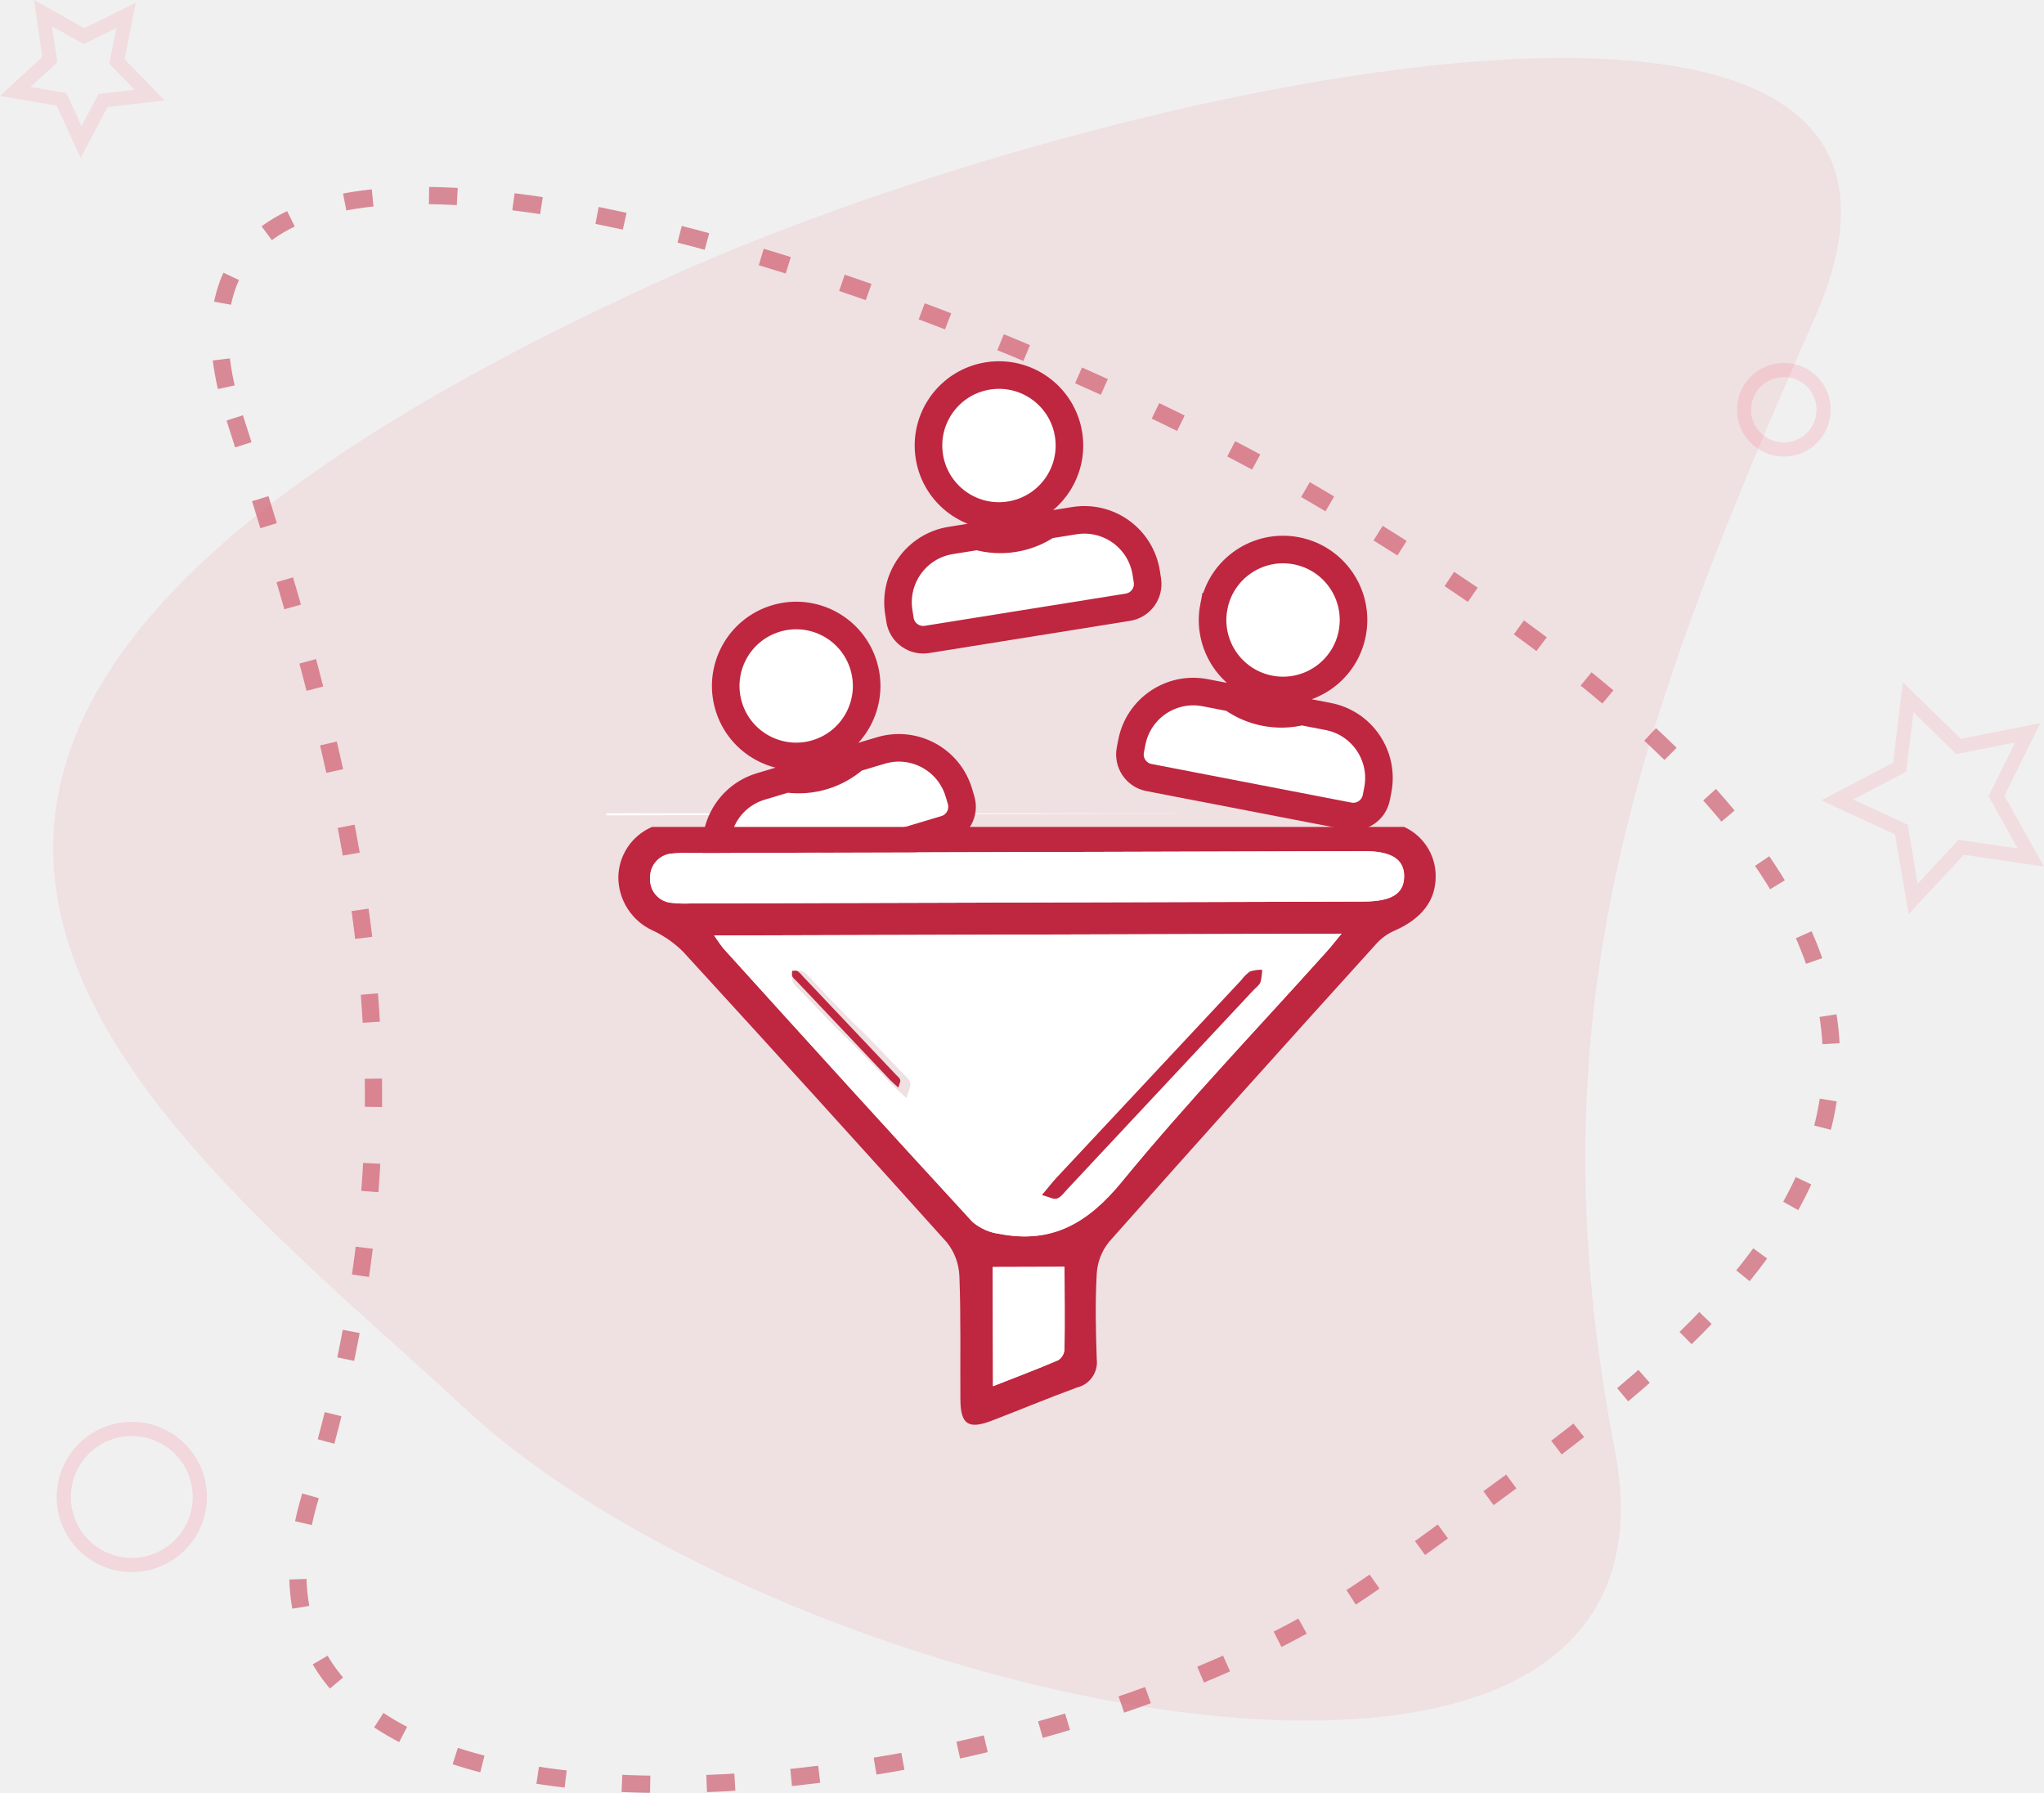
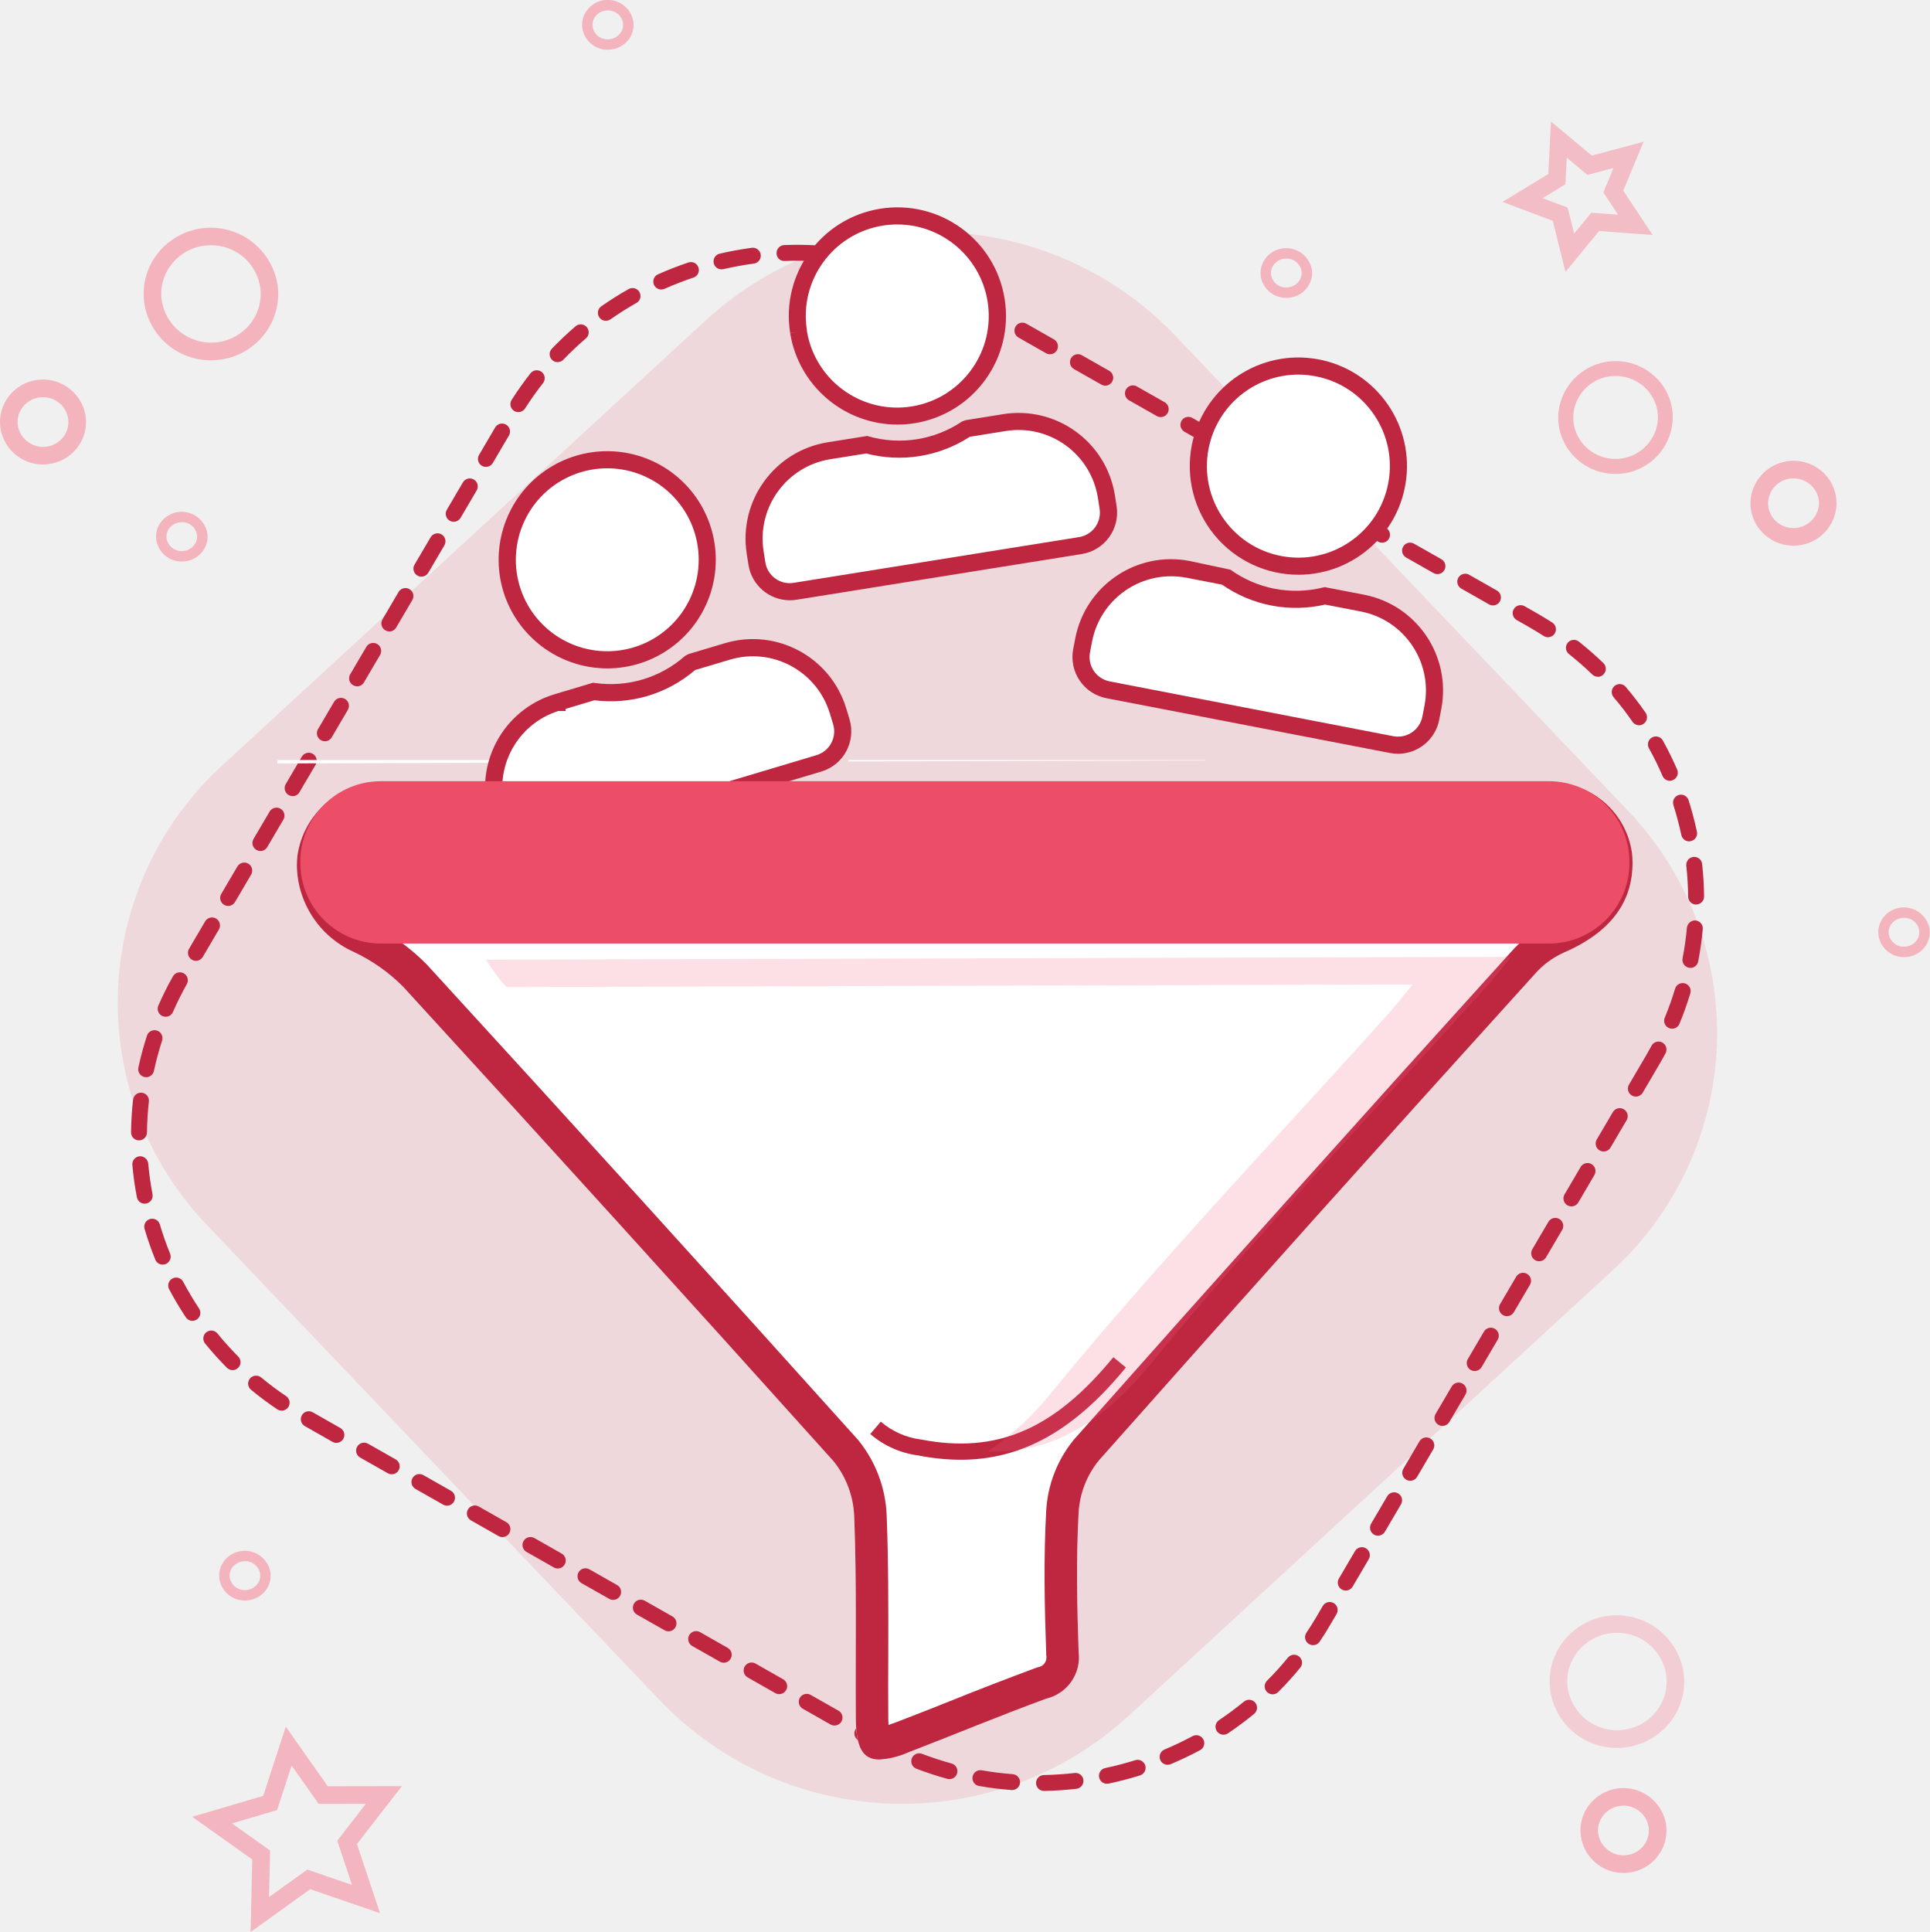
- <svg xmlns="http://www.w3.org/2000/svg" width="169.422" height="148.613" viewBox="0 0 169.422 148.613">
+ <svg xmlns="http://www.w3.org/2000/svg" width="118.893" height="119" viewBox="0 0 118.893 119">
  <defs>
    <style>
-             .cls-1,.cls-3,.cls-4{fill:none;stroke-miterlimit:10}.cls-1,.cls-6{stroke:#bf263f}.cls-1{stroke-width:1.426px;stroke-dasharray:2.341 4.681;opacity:.512}.cls-2{fill:#ed4d67;opacity:.1}.cls-3,.cls-4{stroke:#f7657d;stroke-width:1.17px}.cls-3{opacity:.18}.cls-4{opacity:.14}.cls-5,.cls-6{fill:#fff}.cls-6{stroke-width:2.286px}.cls-7{fill:#bf263f}
+             .cls-1,.cls-9{fill:#ed4e67}.cls-1{opacity:.15}.cls-2,.cls-3,.cls-4,.cls-6{fill:#f7657d;isolation:isolate}.cls-2{opacity:.429}.cls-3{opacity:.418}.cls-4{opacity:.369}.cls-5{fill:#bf2640}.cls-6{opacity:.25}.cls-7{fill:#fff}.cls-8{fill:#f1647d;opacity:.2}
        </style>
  </defs>
-   <g id="_01" data-name="1" transform="translate(-281.667 -57.284)">
-     <g id="Group_2358" data-name="Group 2358">
-       <g id="Group_2354" data-name="Group 2354">
-         <g id="Group_2352" data-name="Group 2352">
-           <path id="Path_826" d="M301.124 91.923c10.873 33.834 16.16 56.833 6.283 89.336-10.607 34.909 61.973 26.781 89.338 6.284 26.017-19.489 70.688-44.273-6.283-89.337-31.954-18.706-100.662-41.52-89.338-6.283z" class="cls-1" data-name="Path 826" />
-           <path id="Path_777" d="M432.088 83.622c-15.262 34.576-23.41 58.314-16.578 93.791 7.339 38.1-68.522 21.435-95.187-3.286-25.353-23.5-69.842-54.685 16.577-93.79 35.871-16.237 111.076-32.724 95.188 3.285z" class="cls-2" data-name="Path 777" />
+   <g id="Group_8056" data-name="Group 8056" transform="translate(-1084.039 -547.682)">
+     <g id="Group_6942" data-name="Group 6942">
+       <path id="Rectangle_1795" d="M1156.407 568.313l27.908 29.283a19.813 19.813 0 0 1-.946 28.352l-29.8 27.422a20.669 20.669 0 0 1-28.854-.929l-27.908-29.282a19.815 19.815 0 0 1 .946-28.353l29.8-27.422a20.669 20.669 0 0 1 28.854.929z" class="cls-1" data-name="Rectangle 1795" />
+       <path id="Path_5396" d="M1184.058 663.045a2.642 2.642 0 0 1-2.629-2.295 2.566 2.566 0 0 1 .53-1.914 2.662 2.662 0 0 1 4.731 1.275 2.568 2.568 0 0 1-.531 1.915 2.638 2.638 0 0 1-1.777 1 2.757 2.757 0 0 1-.324.019zm0-4.144a1.605 1.605 0 0 0-.194.012 1.561 1.561 0 0 0-1.052.591 1.489 1.489 0 0 0-.309 1.112 1.578 1.578 0 0 0 2.8.742 1.494 1.494 0 0 0 .309-1.112 1.557 1.557 0 0 0-1.552-1.346z" class="cls-2" data-name="Path 5396" />
+       <path id="Path_5397" d="M1099.479 666.682l.1-4.468-3.7-2.629 4.377-1.289 1.389-4.261 2.587 3.67 4.566-.008-2.769 3.568 1.42 4.256-4.3-1.476zm-1.149-6.688l2.351 1.67-.068 2.867 2.36-1.694 2.752.945-.909-2.724 1.763-2.272-2.909.005-1.664-2.362-.9 2.746z" class="cls-3" data-name="Path 5397" />
+       <path id="Path_5398" d="M1180.486 564.43l-.782-3.146-3.1-1.167 2.824-1.713.163-3.237 2.514 2.1 3.193-.856-1.253 3.014 1.81 2.731-3.3-.244zm-1.414-4.542l1.548.582.4 1.6 1.052-1.285 1.656.122-.908-1.369.63-1.512-1.609.431-1.275-1.065-.084 1.642z" class="cls-4" data-name="Path 5398" />
+       <path id="Path_5399" d="M1097.033 569.874a4.135 4.135 0 0 1-4.114-3.587 4.02 4.02 0 0 1 .829-2.99 4.167 4.167 0 0 1 7.4 1.992 4.015 4.015 0 0 1-.828 2.99 4.134 4.134 0 0 1-2.784 1.564 4.363 4.363 0 0 1-.503.031zm.005-7.086a3.21 3.21 0 0 0-.377.022 3.056 3.056 0 0 0-2.057 1.155 2.934 2.934 0 0 0-.609 2.187 3.084 3.084 0 0 0 5.474 1.459 2.94 2.94 0 0 0 .607-2.187 3.044 3.044 0 0 0-3.038-2.636z" class="cls-2" data-name="Path 5399" />
+       <path id="Path_5400" d="M1086.688 576.293a2.642 2.642 0 0 1-2.629-2.3 2.567 2.567 0 0 1 .53-1.914 2.661 2.661 0 0 1 4.731 1.275 2.566 2.566 0 0 1-.531 1.915 2.635 2.635 0 0 1-1.778 1 2.539 2.539 0 0 1-.323.024zm0-4.144a1.6 1.6 0 0 0-.193.012 1.56 1.56 0 0 0-1.054.59 1.5 1.5 0 0 0-.308 1.113 1.578 1.578 0 0 0 2.8.742 1.5 1.5 0 0 0 .309-1.113 1.557 1.557 0 0 0-1.552-1.344z" class="cls-2" data-name="Path 5400" />
+       <path id="Path_5401" d="M1183.571 576.874a3.711 3.711 0 0 1-.431-.026 3.517 3.517 0 0 1-2.369-1.332 3.419 3.419 0 0 1-.706-2.546 3.548 3.548 0 0 1 6.3-1.695 3.411 3.411 0 0 1 .7 2.545 3.518 3.518 0 0 1-3.494 3.054zm0-6.033a2.594 2.594 0 0 0-2.586 2.244 2.506 2.506 0 0 0 .518 1.863 2.624 2.624 0 0 0 4.659-1.242 2.505 2.505 0 0 0-.517-1.863 2.6 2.6 0 0 0-1.753-.983 2.681 2.681 0 0 0-.325-.019z" class="cls-2" data-name="Path 5401" />
+       <path id="Path_5402" d="M1194.535 581.293a2.552 2.552 0 0 1-.324-.02 2.638 2.638 0 0 1-1.777-1 2.571 2.571 0 0 1-.532-1.916 2.662 2.662 0 0 1 4.731-1.276 2.568 2.568 0 0 1 .531 1.915 2.641 2.641 0 0 1-2.629 2.297zm0-4.144a1.554 1.554 0 0 0-1.553 1.344 1.5 1.5 0 0 0 .309 1.114 1.579 1.579 0 0 0 2.8-.743 1.5 1.5 0 0 0-.31-1.113 1.555 1.555 0 0 0-1.053-.59 1.575 1.575 0 0 0-.196-.012z" class="cls-2" data-name="Path 5402" />
+       <path id="Path_5403" d="M1148.343 657.995a.491.491 0 0 1-.009-.981 20.118 20.118 0 0 0 1.909-.125.485.485 0 0 1 .543.431.49.49 0 0 1-.431.542c-.666.076-1.34.12-2 .133zm-1.957-.057h-.038a21.168 21.168 0 0 1-1.992-.25.49.49 0 0 1 .168-.966c.626.11 1.265.19 1.9.238a.49.49 0 0 1-.036.979zm5.846-.386a.49.49 0 0 1-.1-.969 20.413 20.413 0 0 0 1.85-.484.49.49 0 1 1 .293.936c-.632.2-1.286.368-1.94.507a.5.5 0 0 1-.103.01zm-9.7-.286a.529.529 0 0 1-.13-.017 21.443 21.443 0 0 1-1.907-.625.49.49 0 0 1 .35-.916 20.6 20.6 0 0 0 1.817.595.49.49 0 0 1-.13.963zm13.442-.882a.49.49 0 0 1-.19-.942 20.198 20.198 0 0 0 1.726-.824.49.49 0 1 1 .465.863c-.588.316-1.2.607-1.812.865a.484.484 0 0 1-.193.038zm-17.1-.513a.5.5 0 0 1-.218-.051q-.528-.262-1.049-.557l-.7-.394a.491.491 0 0 1 .485-.853l.694.394q.5.281 1 .532a.49.49 0 0 1-.218.929zm20.545-1.342a.49.49 0 0 1-.272-.9 19.734 19.734 0 0 0 1.535-1.14.49.49 0 0 1 .623.757c-.515.422-1.057.826-1.613 1.2a.49.49 0 0 1-.276.083zm-23.971-.564a.485.485 0 0 1-.242-.064l-1.7-.967a.49.49 0 1 1 .484-.852l1.706.967a.49.49 0 0 1-.243.916zm26.995-1.922a.491.491 0 0 1-.346-.837c.449-.448.881-.925 1.284-1.417a.49.49 0 1 1 .758.621 20.282 20.282 0 0 1-1.349 1.489.49.49 0 0 1-.35.144zm-30.4-.012a.5.5 0 0 1-.242-.064l-1.7-.967a.49.49 0 1 1 .484-.853l1.7.967a.49.49 0 0 1-.242.917zm-3.41-1.935a.484.484 0 0 1-.242-.064l-1.705-.967a.49.49 0 1 1 .484-.853l1.7.968a.49.49 0 0 1-.242.916zm36.3-1.083a.49.49 0 0 1-.407-.763c.208-.31.406-.627.6-.953l.409-.7a.491.491 0 0 1 .846.5l-.409.7q-.3.513-.629 1a.49.49 0 0 1-.42.216zm-39.708-.852a.485.485 0 0 1-.242-.064l-1.705-.967a.49.49 0 1 1 .484-.853l1.705.968a.49.49 0 0 1-.242.916zm-3.411-1.934a.5.5 0 0 1-.242-.064l-1.706-.968a.49.49 0 1 1 .485-.852l1.705.967a.491.491 0 0 1-.242.917zm45.135-.577a.491.491 0 0 1-.423-.739l.993-1.69a.491.491 0 0 1 .846.5l-.994 1.69a.49.49 0 0 1-.432.239zm-48.545-1.358a.5.5 0 0 1-.243-.064l-1.7-.967a.491.491 0 0 1 .485-.853l1.7.967a.491.491 0 0 1-.242.917zm-3.411-1.935a.485.485 0 0 1-.242-.064l-1.7-.967a.49.49 0 1 1 .485-.852l1.7.967a.49.49 0 0 1-.243.916zm53.942-.087a.491.491 0 0 1-.423-.739l.993-1.69a.491.491 0 0 1 .846.5l-.993 1.69a.492.492 0 0 1-.433.239zm-57.352-1.847a.5.5 0 0 1-.242-.064l-1.705-.967a.49.49 0 1 1 .484-.853l1.7.967a.49.49 0 0 1-.242.917zm59.337-1.534a.485.485 0 0 1-.248-.068.49.49 0 0 1-.175-.67l.993-1.691a.491.491 0 0 1 .846.5l-.993 1.69a.49.49 0 0 1-.433.239zm-62.747-.4a.5.5 0 0 1-.242-.064l-1.705-.967a.49.49 0 1 1 .484-.853l1.705.967a.49.49 0 0 1-.242.917zm-3.41-1.935a.485.485 0 0 1-.242-.064l-1.7-.967a.49.49 0 1 1 .484-.853l1.7.968a.49.49 0 0 1-.242.916zm68.144-1.044a.49.49 0 0 1-.423-.738l.993-1.691a.49.49 0 0 1 .846.5l-.994 1.691a.49.49 0 0 1-.429.237zm-71.522-.944a.485.485 0 0 1-.274-.084c-.556-.375-1.1-.779-1.608-1.2a.49.49 0 0 1 .625-.756c.487.4 1 .788 1.531 1.145a.49.49 0 0 1-.274.9zm73.508-2.437a.49.49 0 0 1-.423-.738l.993-1.69a.49.49 0 1 1 .846.5l-.993 1.69a.49.49 0 0 1-.433.237zm-76.527-.056a.489.489 0 0 1-.347-.145 20.609 20.609 0 0 1-1.344-1.492.49.49 0 1 1 .76-.62c.4.492.831.97 1.279 1.421a.49.49 0 0 1-.348.836zm-2.473-3.036a.486.486 0 0 1-.408-.22 20.214 20.214 0 0 1-1.026-1.727.49.49 0 0 1 .867-.457c.294.557.623 1.11.975 1.643a.491.491 0 0 1-.138.68.484.484 0 0 1-.28.08zm80.986-.288a.486.486 0 0 1-.248-.068.492.492 0 0 1-.175-.671l.993-1.69a.491.491 0 0 1 .846.5l-.993 1.69a.492.492 0 0 1-.433.238zm-82.815-3.174a.491.491 0 0 1-.454-.3 19.761 19.761 0 0 1-.664-1.9.49.49 0 1 1 .941-.275 18.791 18.791 0 0 0 .631 1.8.491.491 0 0 1-.27.639.48.48 0 0 1-.194.035zm84.8-.207a.491.491 0 0 1-.422-.739l.993-1.69a.491.491 0 0 1 .846.5l-.994 1.689a.488.488 0 0 1-.432.239zm1.987-3.38a.491.491 0 0 1-.423-.738l.993-1.691a.49.49 0 0 1 .846.5l-.993 1.691a.492.492 0 0 1-.432.237zm-87.9-.166a.49.49 0 0 1-.48-.4 19.972 19.972 0 0 1-.277-1.989.49.49 0 0 1 .445-.531.5.5 0 0 1 .531.445c.056.628.145 1.264.264 1.892a.49.49 0 0 1-.39.573.482.482 0 0 1-.101.009zm89.885-3.215a.49.49 0 0 1-.423-.738l.993-1.69a.49.49 0 0 1 .846.5l-.993 1.69a.489.489 0 0 1-.431.237zm-90.232-.683h-.005a.492.492 0 0 1-.486-.5 19.87 19.87 0 0 1 .124-2.005.49.49 0 0 1 .974.109 19.034 19.034 0 0 0-.117 1.907.49.49 0 0 1-.494.488zm92.218-2.7a.49.49 0 0 1-.422-.738l.993-1.691c.137-.232.267-.466.393-.7a.49.49 0 1 1 .864.463c-.132.246-.269.49-.412.734l-.993 1.691a.488.488 0 0 1-.431.243zm-91.782-1.193a.46.46 0 0 1-.1-.012.489.489 0 0 1-.376-.582 19.867 19.867 0 0 1 .522-1.94.49.49 0 1 1 .932.3 18.962 18.962 0 0 0-.495 1.844.492.492 0 0 1-.491.392zm94.015-2.987a.5.5 0 0 1-.188-.037.489.489 0 0 1-.265-.64 18.761 18.761 0 0 0 .64-1.8.491.491 0 0 1 .94.282c-.193.64-.419 1.276-.674 1.893a.491.491 0 0 1-.461.304zm-92.81-.737a.5.5 0 0 1-.2-.042.491.491 0 0 1-.252-.645c.269-.611.569-1.216.9-1.8a.49.49 0 1 1 .855.479c-.311.554-.6 1.13-.852 1.711a.493.493 0 0 1-.459.299zm93.937-3.012a.518.518 0 0 1-.095-.009.493.493 0 0 1-.388-.575 18.663 18.663 0 0 0 .269-1.89.507.507 0 0 1 .532-.445.492.492 0 0 1 .445.533 20.34 20.34 0 0 1-.283 1.989.491.491 0 0 1-.488.402zm-92.074-.434a.491.491 0 0 1-.423-.738l.993-1.691a.49.49 0 0 1 .846.5l-.994 1.691a.489.489 0 0 1-.43.24zm1.986-3.381a.49.49 0 0 1-.423-.738l.993-1.69a.49.49 0 1 1 .846.5l-.993 1.69a.49.49 0 0 1-.431.24zm90.44-.083a.49.49 0 0 1-.49-.485 19.537 19.537 0 0 0-.114-1.907.49.49 0 1 1 .975-.107c.072.662.113 1.336.12 2a.49.49 0 0 1-.486.495zm-88.454-3.3a.486.486 0 0 1-.248-.068.492.492 0 0 1-.175-.671l.994-1.69a.49.49 0 0 1 .845.5l-.993 1.69a.492.492 0 0 1-.431.242zm88.024-.592a.491.491 0 0 1-.479-.388c-.131-.618-.3-1.239-.489-1.848a.49.49 0 0 1 .934-.3c.2.64.377 1.293.514 1.94a.49.49 0 0 1-.378.582.509.509 0 0 1-.106.019zm-86.038-2.789a.491.491 0 0 1-.423-.738l.993-1.691a.491.491 0 0 1 .846.5l-.994 1.69a.487.487 0 0 1-.43.244zm84.85-.941a.491.491 0 0 1-.45-.3 18.757 18.757 0 0 0-.844-1.714.491.491 0 0 1 .858-.477 20.086 20.086 0 0 1 .886 1.8.489.489 0 0 1-.255.644.483.483 0 0 1-.203.052zm-82.864-2.439a.491.491 0 0 1-.423-.738l.993-1.691a.49.49 0 0 1 .846.5l-.993 1.691a.492.492 0 0 1-.431.243zm80.964-.984a.487.487 0 0 1-.4-.212 18.942 18.942 0 0 0-1.164-1.515.49.49 0 1 1 .747-.635c.434.51.845 1.047 1.223 1.593a.491.491 0 0 1-.125.682.484.484 0 0 1-.289.092zm-78.978-2.4a.49.49 0 0 1-.423-.738l.994-1.69a.49.49 0 1 1 .845.5l-.993 1.69a.49.49 0 0 1-.431.246zm76.442-.586a.491.491 0 0 1-.341-.138c-.455-.44-.94-.863-1.44-1.26a.49.49 0 0 1 .61-.768c.524.417 1.033.861 1.512 1.323a.49.49 0 0 1 .011.693.485.485 0 0 1-.36.158zm-3.07-2.433a.486.486 0 0 1-.265-.078q-.484-.312-.991-.6l-.673-.382a.49.49 0 0 1 .484-.853l.673.382q.531.3 1.038.629a.49.49 0 0 1-.266.9zm-71.385-.361a.491.491 0 0 1-.423-.739l.993-1.69a.491.491 0 0 1 .846.5l-.994 1.69a.489.489 0 0 1-.43.247zm67.993-1.6a.5.5 0 0 1-.242-.064l-1.7-.968a.49.49 0 1 1 .484-.852l1.7.967a.49.49 0 0 1-.242.917zM1110 583.2a.491.491 0 0 1-.423-.738l.993-1.69a.49.49 0 1 1 .846.5l-.993 1.69a.49.49 0 0 1-.423.238zm62.6-.156a.5.5 0 0 1-.243-.064l-1.705-.967a.491.491 0 0 1 .485-.853l1.705.967a.491.491 0 0 1-.242.917zm-3.411-1.935a.485.485 0 0 1-.242-.064l-1.705-.967a.49.49 0 1 1 .485-.852l1.7.967a.49.49 0 0 1-.243.916zm-57.2-1.289a.486.486 0 0 1-.248-.068.491.491 0 0 1-.175-.67l.994-1.691a.49.49 0 0 1 .845.5l-.993 1.691a.492.492 0 0 1-.423.237zm53.79-.645a.5.5 0 0 1-.242-.064l-1.7-.967a.49.49 0 1 1 .484-.853l1.706.967a.491.491 0 0 1-.243.917zm-3.41-1.935a.485.485 0 0 1-.242-.064l-1.7-.967a.49.49 0 0 1 .484-.853l1.7.968a.49.49 0 0 1-.242.916zm-48.393-.8a.491.491 0 0 1-.423-.739l.993-1.69a.491.491 0 0 1 .846.5l-.994 1.69a.487.487 0 0 1-.422.237zm44.983-1.134a.484.484 0 0 1-.242-.064l-1.705-.967a.49.49 0 1 1 .484-.853l1.705.968a.49.49 0 0 1-.242.916zm-3.411-1.934a.5.5 0 0 1-.242-.064l-1.705-.968a.49.49 0 1 1 .484-.852l1.705.967a.49.49 0 0 1-.242.917zm-39.574-.306a.482.482 0 0 1-.264-.077.488.488 0 0 1-.149-.676c.356-.56.747-1.11 1.161-1.638a.49.49 0 0 1 .771.605c-.394.5-.766 1.028-1.106 1.56a.491.491 0 0 1-.413.224zm36.164-1.629a.485.485 0 0 1-.242-.064l-1.706-.967a.491.491 0 0 1 .485-.853l1.7.968a.49.49 0 0 1-.242.916zm-33.745-1.449a.49.49 0 0 1-.354-.829 20.66 20.66 0 0 1 1.459-1.38.49.49 0 0 1 .639.744c-.484.414-.95.855-1.391 1.314a.484.484 0 0 1-.353.149zm30.335-.486a.5.5 0 0 1-.243-.063l-1.7-.968a.49.49 0 1 1 .485-.852l1.7.967a.49.49 0 0 1-.242.916zm-3.411-1.934a.493.493 0 0 1-.242-.064l-1.7-.968a.49.49 0 0 1 .485-.852l1.705.967a.491.491 0 0 1-.243.917zm-23.952-.128a.49.49 0 0 1-.281-.892 20.574 20.574 0 0 1 1.7-1.07.491.491 0 0 1 .483.854 19.3 19.3 0 0 0-1.618 1.019.49.49 0 0 1-.284.087zm20.514-1.754a.5.5 0 0 1-.209-.047 19.72 19.72 0 0 0-1.767-.731.49.49 0 0 1 .33-.923c.628.225 1.252.483 1.855.767a.491.491 0 0 1-.209.934zm-17.1-.171a.49.49 0 0 1-.2-.938 21.203 21.203 0 0 1 1.871-.727.49.49 0 0 1 .311.93c-.6.2-1.2.433-1.783.692a.489.489 0 0 1-.204.041zm13.42-1.151a.5.5 0 0 1-.12-.015 20.346 20.346 0 0 0-1.875-.38.49.49 0 0 1-.41-.559.5.5 0 0 1 .559-.41c.656.1 1.317.235 1.966.4a.49.49 0 0 1-.12.965zm-9.708-.091a.49.49 0 0 1-.11-.968c.649-.15 1.313-.272 1.973-.36a.49.49 0 0 1 .131.972c-.63.084-1.263.2-1.883.343a.472.472 0 0 1-.116.011zm5.84-.5h-.027q-.96-.056-1.913-.017a.468.468 0 0 1-.509-.471.489.489 0 0 1 .471-.508 20.99 20.99 0 0 1 2.006.018.49.49 0 0 1-.028.979z" class="cls-5" data-name="Path 5403" />
+       <path id="Path_5404" d="M1201.343 606.635a1.572 1.572 0 0 1-1.574-1.343 1.483 1.483 0 0 1 .307-1.11 1.605 1.605 0 0 1 2.843.733 1.487 1.487 0 0 1-.308 1.111 1.587 1.587 0 0 1-1.076.6 1.792 1.792 0 0 1-.192.009zm0-2.421a.982.982 0 0 0-.763.363.848.848 0 0 0-.177.632.932.932 0 0 0 1.056.776.947.947 0 0 0 .644-.355.846.846 0 0 0 .177-.633.927.927 0 0 0-.935-.783z" class="cls-2" data-name="Path 5404" />
+       <path id="Path_5405" d="M1183.656 655.341a4.135 4.135 0 0 1-4.115-3.587 4.018 4.018 0 0 1 .83-2.991 4.167 4.167 0 0 1 7.4 1.993 4.015 4.015 0 0 1-.828 2.99 4.2 4.2 0 0 1-3.29 1.6zm.005-7.087a3.213 3.213 0 0 0-.377.023 3.055 3.055 0 0 0-2.058 1.155 2.938 2.938 0 0 0-.609 2.187 3.083 3.083 0 0 0 5.474 1.459 2.941 2.941 0 0 0 .607-2.187 3.044 3.044 0 0 0-3.037-2.637z" class="cls-6" data-name="Path 5405" />
+       <path id="Path_5406" d="M1121.485 550.746a1.57 1.57 0 0 1-1.573-1.343 1.48 1.48 0 0 1 .307-1.11 1.6 1.6 0 0 1 2.843.732 1.488 1.488 0 0 1-.306 1.11 1.594 1.594 0 0 1-1.078.6 1.793 1.793 0 0 1-.193.011zm0-2.421a.956.956 0 0 0-.118.007.944.944 0 0 0-.643.356.842.842 0 0 0-.177.632.928.928 0 0 0 1.055.776.95.95 0 0 0 .645-.356.849.849 0 0 0 .176-.632.929.929 0 0 0-.936-.783z" class="cls-2" data-name="Path 5406" />
+       <path id="Path_5407" d="M1163.287 566.029a1.572 1.572 0 0 1-1.575-1.343 1.484 1.484 0 0 1 .308-1.111 1.606 1.606 0 0 1 2.842.733 1.485 1.485 0 0 1-.307 1.11 1.59 1.59 0 0 1-1.076.6 1.777 1.777 0 0 1-.192.011zm0-2.421a.943.943 0 0 0-.118.007.956.956 0 0 0-.645.356.849.849 0 0 0-.176.633.93.93 0 0 0 1.055.775.942.942 0 0 0 .644-.356.849.849 0 0 0 .178-.632.929.929 0 0 0-.937-.783z" class="cls-2" data-name="Path 5407" />
+       <path id="Path_5408" d="M1095.239 582.267a1.571 1.571 0 0 1-1.574-1.343 1.486 1.486 0 0 1 .308-1.111 1.605 1.605 0 0 1 2.842.734 1.48 1.48 0 0 1-.307 1.11 1.59 1.59 0 0 1-1.076.6 1.8 1.8 0 0 1-.193.01zm0-2.421a1 1 0 0 0-.761.362.846.846 0 0 0-.178.634.932.932 0 0 0 1.055.775.95.95 0 0 0 .645-.355.851.851 0 0 0 .177-.633.929.929 0 0 0-.936-.783z" class="cls-2" data-name="Path 5408" />
+       <path id="Path_5409" d="M1099.128 646.265a1.571 1.571 0 0 1-1.574-1.344 1.486 1.486 0 0 1 .307-1.11 1.606 1.606 0 0 1 2.843.733 1.484 1.484 0 0 1-.307 1.11 1.582 1.582 0 0 1-1.077.6 1.558 1.558 0 0 1-.192.011zm0-2.422a1 1 0 0 0-.763.363.856.856 0 0 0-.177.633.935.935 0 0 0 1.056.776.956.956 0 0 0 .645-.356.851.851 0 0 0 .176-.633.928.928 0 0 0-.935-.783z" class="cls-2" data-name="Path 5409" />
+     </g>
+     <g id="Group_8055" data-name="Group 8055">
+       <g id="Group_5993" data-name="Group 5993">
+         <path id="Path_3016" d="M1123.315 594.495v.146c-7.517.023-14.7.04-22.183.064v-.21z" class="cls-7" data-name="Path 3016" />
+         <path id="Path_3017" d="M1158.3 594.495v.025c-7.4.018-14.6.04-22 .063v-.088z" class="cls-7" data-name="Path 3017" />
+         <g id="Group_5989" data-name="Group 5989">
+           <g id="Group_8050" data-name="Group 8050">
+             <path id="Path_3018-2" d="M1152.206 578.256l.1.676a2.055 2.055 0 0 1-1.7 2.353l-17.579 2.817a2.054 2.054 0 0 1-2.353-1.7l-.1-.676a5.477 5.477 0 0 1 4.537-6.276l2.328-.373a7.456 7.456 0 0 0 6.162-.987l2.327-.374a5.478 5.478 0 0 1 6.28 4.536zm-18.962-10.137a6.164 6.164 0 1 1 7.061 5.11 6.165 6.165 0 0 1-7.061-5.1z" class="cls-7" data-name="Path 3018-2" />
+             <path id="Path_5410" d="M1132.7 584.656a2.586 2.586 0 0 1-2.547-2.173l-.107-.679a6.013 6.013 0 0 1 4.975-6.878l2.443-.391.112.031a6.92 6.92 0 0 0 5.725-.918l.21-.082 2.327-.374a6.012 6.012 0 0 1 6.874 4.914l.018.106.1.639a2.582 2.582 0 0 1-2.14 2.955l-17.58 2.817a2.58 2.58 0 0 1-.41.033zm4.7-9.042l-2.216.354a4.958 4.958 0 0 0-4.1 5.671l.107.679a1.517 1.517 0 0 0 1.748 1.263l17.579-2.817a1.525 1.525 0 0 0 1.265-1.749l-.109-.7a4.953 4.953 0 0 0-5.672-4.085l-2.216.356a7.993 7.993 0 0 1-6.379 1.028zm1.921-1.78a6.7 6.7 0 0 1-6.6-5.624l.521-.092-.521.084a6.69 6.69 0 1 1 7.665 5.548 6.721 6.721 0 0 1-1.058.084zm.005-12.327a5.683 5.683 0 0 0-.9.071 5.636 5.636 0 0 0-4.673 6.457l.007.091a5.64 5.64 0 1 0 5.561-6.619z" class="cls-5" data-name="Path 5410" />
+           </g>
        </g>
-         <g id="Group_2356" data-name="Group 2356">
-           <circle id="Ellipse_80" cx="3.297" cy="3.297" r="3.297" class="cls-3" data-name="Ellipse 80" transform="translate(426.228 87.949)" />
-           <path id="Path_823" d="M433.955 123.588l5.172-2.714.7-5.8 4.179 4.08 5.735-1.129-2.589 5.235 2.845 5.1-5.779-.845-3.973 4.283-.983-5.757z" class="cls-4" data-name="Path 823" />
-           <path id="Path_828" d="M285.235 58.376l3.389 1.9 3.495-1.713-.762 3.812 2.708 2.788-3.859.454-1.817 3.437-1.623-3.531-3.83-.663 2.857-2.635z" class="cls-4" data-name="Path 828" />
-           <circle id="Ellipse_81" cx="5.638" cy="5.638" r="5.638" class="cls-3" data-name="Ellipse 81" transform="translate(286.954 175.725)" />
+         <g id="Group_5990" data-name="Group 5990">
+           <g id="Group_8051" data-name="Group 8051">
+             <path id="Path_3019-2" d="M1135.675 591.485l.195.655a2.056 2.056 0 0 1-1.378 2.558l-17.057 5.1a2.055 2.055 0 0 1-2.556-1.38l-.2-.655a5.478 5.478 0 0 1 3.677-6.818l2.259-.676a7.45 7.45 0 0 0 5.977-1.793l2.26-.676a5.477 5.477 0 0 1 6.817 3.678zm-20.129-7.557a6.162 6.162 0 1 1 7.67 4.137 6.161 6.161 0 0 1-7.67-4.137z" class="cls-7" data-name="Path 3019-2" />
+             <path id="Path_5411" d="M1116.849 600.414a2.588 2.588 0 0 1-2.476-1.84l-.2-.656a6.013 6.013 0 0 1 4.031-7.475l2.372-.709.115.016a6.915 6.915 0 0 0 5.553-1.667l.2-.11 2.259-.675a6.01 6.01 0 0 1 7.475 4.032l.2.659a2.586 2.586 0 0 1-1.732 3.214l-17.058 5.1a2.58 2.58 0 0 1-.739.111zm1.589-8.939a4.958 4.958 0 0 0-3.25 6.14l.2.655a1.532 1.532 0 0 0 1.9 1.025l17.057-5.1a1.53 1.53 0 0 0 1.024-1.9l-.2-.655.506-.151-.507.148a4.952 4.952 0 0 0-6.16-3.324l-2.15.642a7.965 7.965 0 0 1-6.2 1.859l-1.774.531v.134zm3.016-2.623a6.709 6.709 0 0 1-6.415-4.773 6.69 6.69 0 1 1 6.415 4.773zm-5.4-5.076a5.634 5.634 0 1 0 .439-4.29 5.644 5.644 0 0 0-.439 4.29z" class="cls-5" data-name="Path 5411" />
+           </g>
        </g>
-       </g>
-     </g>
-     <g id="Group_5993" data-name="Group 5993" transform="translate(331.936 88.376)">
-       <path id="Path_3016" d="M876.453 1292.716v.12c-6.189.019-12.107.033-18.263.053v-.173z" class="cls-5" data-name="Path 3016" transform="translate(-858.19 -1256.395)" />
-       <path id="Path_3017" d="M914.546 1292.716v.02c-6.089.015-12.021.033-18.115.052v-.072z" class="cls-5" data-name="Path 3017" transform="translate(-867.485 -1256.395)" />
-       <g id="Group_5989" data-name="Group 5989" transform="translate(24.165)">
-         <path id="Path_3018" d="M910.685 1261.1l.1.641a1.947 1.947 0 0 1-1.614 2.23l-16.66 2.67a1.947 1.947 0 0 1-2.23-1.614l-.1-.641a5.192 5.192 0 0 1 4.3-5.948l2.206-.353a7.066 7.066 0 0 0 5.84-.936l2.206-.354a5.191 5.191 0 0 1 5.952 4.305zm-17.97-9.607a5.841 5.841 0 1 1 6.691 4.843 5.842 5.842 0 0 1-6.691-4.836z" class="cls-6" data-name="Path 3018" transform="translate(-890.115 -1244.732)" />
-       </g>
-       <g id="Group_5990" data-name="Group 5990" transform="translate(9.092 19.925)">
-         <path id="Path_3019" d="M890.316 1285.732l.185.621a1.948 1.948 0 0 1-1.306 2.424l-16.165 4.836a1.948 1.948 0 0 1-2.423-1.307l-.186-.621a5.191 5.191 0 0 1 3.486-6.462l2.141-.64a7.061 7.061 0 0 0 5.665-1.7l2.141-.64a5.191 5.191 0 0 1 6.462 3.489zm-19.077-7.162a5.84 5.84 0 1 1 7.269 3.921 5.841 5.841 0 0 1-7.269-3.921z" class="cls-6" data-name="Path 3019" transform="translate(-870.201 -1271.055)" />
-       </g>
-       <g id="Group_5991" data-name="Group 5991" transform="translate(43.386 14.457)">
-         <path id="Path_3020" d="M936.056 1283.749l-.123.638a1.947 1.947 0 0 1-2.281 1.542l-16.566-3.2a1.947 1.947 0 0 1-1.542-2.28l.123-.638a5.191 5.191 0 0 1 6.082-4.112l2.194.425a7.06 7.06 0 0 0 5.806 1.122l2.193.424a5.191 5.191 0 0 1 4.114 6.079zm-13.589-15.185a5.841 5.841 0 1 1 4.626 6.843 5.841 5.841 0 0 1-4.627-6.843z" class="cls-6" data-name="Path 3020" transform="translate(-915.508 -1263.831)" />
-       </g>
-       <g id="Group_5992" data-name="Group 5992" transform="translate(.978 37.449)">
-         <path id="Path_3021" d="M924.616 1294.207h-62.33a4.6 4.6 0 0 0-2.8 4.2 4.876 4.876 0 0 0 2.87 4.395 8.776 8.776 0 0 1 2.531 1.783q10.963 11.964 21.812 24.038a4.746 4.746 0 0 1 1.057 2.8c.135 3.415.058 6.841.084 10.26.017 2.059.667 2.484 2.618 1.733 2.353-.905 4.678-1.877 7.043-2.743a2.151 2.151 0 0 0 1.639-2.372c-.081-2.352-.131-4.714 0-7.06a4.619 4.619 0 0 1 1.026-2.645q10.993-12.393 22.119-24.67a4.283 4.283 0 0 1 1.437-1.074c2.342-1.006 3.54-2.53 3.513-4.616a4.471 4.471 0 0 0-2.619-4.029zm-28.149 43.282a1.185 1.185 0 0 1-.5.912c-1.76.754-3.554 1.43-5.425 2.167-.01-3.466-.02-6.629-.027-9.883 1.965-.007 3.839-.014 5.953-.017.008 2.373.032 4.596-.002 6.821zm21.735-32.952c-5.687 6.34-11.589 12.505-16.98 19.084-2.8 3.419-5.788 5.158-10.113 4.324a4.317 4.317 0 0 1-2.272-1q-10.357-11.257-20.6-22.617c-.269-.3-.475-.656-.811-1.125 17.371-.048 34.506-.1 52.008-.148-.543.654-.872 1.082-1.234 1.483zm3.025-4.143q-27.9.082-55.794.158a10.362 10.362 0 0 1-1.508-.05 1.933 1.933 0 0 1-1.8-2.063 1.957 1.957 0 0 1 1.854-2.028 8.881 8.881 0 0 1 1.343-.037q14.033-.045 28.062-.081l27.9-.081c2.295 0 3.358.673 3.342 2.117-.026 1.427-1.054 2.06-3.399 2.066z" class="cls-7" data-name="Path 3021" transform="translate(-859.482 -1294.207)" />
-         <path id="Path_3022" d="M920.752 1307.38c-5.687 6.339-11.588 12.5-16.981 19.084-2.8 3.418-5.785 5.158-10.112 4.323a4.3 4.3 0 0 1-2.269-1c-6.907-7.5-13.75-15.064-20.6-22.615a13.455 13.455 0 0 1-.81-1.124l52.008-.147c-.546.652-.876 1.079-1.236 1.479zm-34.519 10.864c-.1-.339-.468-.607-.736-.89-5.149-5.445-2.158-2.064-7.31-7.506a4.121 4.121 0 0 0-.837-.813c-.226-.129-.578-.039-.874-.046a2.376 2.376 0 0 0 .01.9 3.026 3.026 0 0 0 .658.748c5.19 5.484 2.237 2.144 7.431 7.624.337.356.713.675 1.34 1.264.166-.603.402-.988.318-1.281zm12.159 9.607c.335-.11.591-.488.857-.771q7.739-8.268 15.47-16.541c.191-.2.456-.383.547-.626a4.336 4.336 0 0 0 .131-1.026 3.217 3.217 0 0 0-1 .146 2.972 2.972 0 0 0-.709.7q-7.677 8.209-15.351 16.421c-.336.36-.637.752-1.184 1.4.571.156.959.39 1.239.297z" class="cls-5" data-name="Path 3022" transform="translate(-862.033 -1297.05)" />
-         <path id="Path_3023" d="M894.229 1296.937q-14.032.038-28.064.08a9.307 9.307 0 0 0-1.342.039 1.957 1.957 0 0 0-1.854 2.027 1.936 1.936 0 0 0 1.8 2.066 10.055 10.055 0 0 0 1.509.048q27.9-.076 55.792-.157c2.346-.007 3.375-.637 3.393-2.065.017-1.446-1.048-2.122-3.343-2.116q-13.944.041-27.891.078z" class="cls-5" data-name="Path 3023" transform="translate(-860.329 -1294.852)" />
-         <path id="Path_3024" d="M906.436 1342.375l-5.955.017.028 9.882c1.872-.736 3.666-1.412 5.426-2.167a1.18 1.18 0 0 0 .5-.91c.033-2.223.007-4.447.001-6.822z" class="cls-5" data-name="Path 3024" transform="translate(-869.447 -1305.915)" />
-         <path id="Path_3025" d="M887.317 1319.642c.082-.3.2-.494.159-.641-.049-.169-.234-.3-.368-.445q-3.863-4.085-7.727-8.166a2.066 2.066 0 0 0-.419-.406c-.113-.065-.289-.02-.437-.023a1.181 1.181 0 0 0 0 .45 1.513 1.513 0 0 0 .329.375q3.892 4.113 7.786 8.224c.175.178.36.338.677.632z" class="cls-7" data-name="Path 3025" transform="translate(-864.106 -1298.033)" />
-         <path id="Path_3026" d="M905.881 1328.518c.57.151.958.385 1.238.292.334-.111.591-.488.857-.771q7.739-8.268 15.469-16.541c.191-.2.456-.383.547-.626a4.34 4.34 0 0 0 .131-1.026 3.23 3.23 0 0 0-1 .146 2.979 2.979 0 0 0-.709.7q-7.677 8.209-15.351 16.421c-.334.363-.636.756-1.182 1.405z" class="cls-7" data-name="Path 3026" transform="translate(-870.76 -1298.008)" />
+         <g id="Group_5991" data-name="Group 5991">
+           <g id="Group_8052" data-name="Group 8052">
+             <path id="Path_3020-2" d="M1172.318 591.245l-.13.673a2.053 2.053 0 0 1-2.406 1.627l-17.48-3.376a2.053 2.053 0 0 1-1.627-2.406l.129-.673a5.478 5.478 0 0 1 6.417-4.339l2.315.449a7.448 7.448 0 0 0 6.126 1.183l2.314.448a5.477 5.477 0 0 1 4.342 6.414zm-14.339-16.023a6.163 6.163 0 1 1 4.882 7.221 6.165 6.165 0 0 1-4.883-7.221z" class="cls-7" data-name="Path 3020-2" />
+             <path id="Path_5412" d="M1170.171 594.111a2.641 2.641 0 0 1-.489-.047l-17.48-3.377a2.585 2.585 0 0 1-2.045-3.024l.13-.673a6.014 6.014 0 0 1 7.034-4.757l2.523.538a6.914 6.914 0 0 0 5.694 1.1l.112-.027 2.428.469a6.01 6.01 0 0 1 4.757 7.032l-.128.672a2.589 2.589 0 0 1-2.536 2.094zm-13.99-10.933a4.96 4.96 0 0 0-4.859 4.012l-.13.673a1.53 1.53 0 0 0 1.21 1.788l17.479 3.377a1.533 1.533 0 0 0 1.79-1.21l.129-.672a4.956 4.956 0 0 0-3.923-5.8l-2.2-.426a7.968 7.968 0 0 1-6.35-1.227l-2.2-.427a4.948 4.948 0 0 0-.946-.088zm7.853-.095a6.694 6.694 0 0 1-6.574-7.961 6.691 6.691 0 1 1 6.572 7.961zm-.015-12.328a5.639 5.639 0 0 0-5.522 4.568 5.636 5.636 0 1 0 6.6-4.464 5.679 5.679 0 0 0-1.078-.104z" class="cls-5" data-name="Path 5412" />
+           </g>
+         </g>
+         <g id="Group_5992" data-name="Group 5992">
+           <g id="Group_8053" data-name="Group 8053">
+             <path id="Path_3021-2" d="M1179.49 595.865h-71.819a5.269 5.269 0 0 0-5.315 4.55 5.928 5.928 0 0 0-.031.552 5.925 5.925 0 0 0 3.486 5.338 10.662 10.662 0 0 1 3.074 2.166q13.317 14.532 26.494 29.2a5.764 5.764 0 0 1 1.284 3.4c.164 4.149.071 8.31.1 12.463.021 2.5.81 3.017 3.18 2.105 2.858-1.1 5.682-2.28 8.555-3.332a2.613 2.613 0 0 0 1.991-2.881c-.1-2.857-.159-5.726 0-8.576a5.607 5.607 0 0 1 1.246-3.212q13.353-15.054 26.867-29.966a5.207 5.207 0 0 1 1.745-1.3c2.845-1.222 4.3-3.073 4.267-5.607q0-.264-.03-.523a5.053 5.053 0 0 0-5.094-4.377zm-2.172 7.515q-33.888.1-67.769.192a12.453 12.453 0 0 1-1.832-.061 2.347 2.347 0 0 1-2.187-2.5v-.007a2.378 2.378 0 0 1 2.252-2.464 10.707 10.707 0 0 1 1.631-.044q17.045-.055 34.085-.1l33.889-.1c2.787 0 4.079.817 4.059 2.571-.032 1.733-1.28 2.5-4.129 2.51z" class="cls-7" data-name="Path 3021-2" />
+             <path id="Path_3021-2-2" d="M1178.165 605.355a6.917 6.917 0 0 0-1.043.972c-8.983 9.912-18.027 20-26.881 29.982l-.029.032-.028.034a7.573 7.573 0 0 0-1.69 4.362c-.165 2.955-.1 5.954 0 8.756v.1l.012.095a.609.609 0 0 1-.466.675l-.117.028-.112.041a206.535 206.535 0 0 0-5.268 2.039c-1.1.439-2.208.878-3.317 1.3a8.01 8.01 0 0 1-.448.159 7.52 7.52 0 0 1-.014-.413c-.01-1.351-.007-2.7 0-4.056.006-2.771.013-5.636-.1-8.471a7.814 7.814 0 0 0-1.73-4.581l-.031-.039-.034-.037a4043.983 4043.983 0 0 0-26.507-29.212l-.026-.028-.026-.027a12.6 12.6 0 0 0-1.773-1.492c.171.006.343.009.513.009s.361 0 .542-.01q32.748-.089 65.506-.185l2.228-.005c.293 0 .574-.01.841-.027m1.325-9.49h-71.819a5.269 5.269 0 0 0-5.315 4.55 5.928 5.928 0 0 0-.031.552 5.925 5.925 0 0 0 3.486 5.338 10.68 10.68 0 0 1 3.075 2.166q13.315 14.532 26.493 29.2a5.765 5.765 0 0 1 1.284 3.4c.164 4.148.071 8.309.1 12.462.015 1.746.4 2.525 1.445 2.525a5.128 5.128 0 0 0 1.735-.42c2.858-1.1 5.682-2.28 8.555-3.332a2.613 2.613 0 0 0 1.991-2.881c-.1-2.857-.159-5.726 0-8.576a5.607 5.607 0 0 1 1.246-3.212q13.351-15.054 26.867-29.966a5.207 5.207 0 0 1 1.745-1.3c2.845-1.222 4.3-3.073 4.267-5.607 0-.176-.012-.35-.03-.523a5.053 5.053 0 0 0-5.1-4.371zm-70.076 2.633q17.045-.055 34.085-.1l33.889-.1c2.787 0 4.079.817 4.059 2.571-.032 1.733-1.28 2.5-4.129 2.51q-33.89.1-67.77.192c-.167.007-.334.01-.5.01a12.327 12.327 0 0 1-1.331-.071 2.347 2.347 0 0 1-2.187-2.5v-.007a2.378 2.378 0 0 1 2.252-2.464 10.859 10.859 0 0 1 1.111-.057c.173 0 .347 0 .52.013z" class="cls-5" data-name="Path 3021-2" />
+           </g>
+           <g id="Group_8054" data-name="Group 8054">
+             <path id="Path_3022-2" d="M1153.017 631.593c-3.4 4.151-7.027 6.265-12.282 5.251a5.224 5.224 0 0 1-2.756-1.215" class="cls-7" data-name="Path 3022-2" />
+             <path id="Path_5413" d="M1143.224 637.594a13.554 13.554 0 0 1-2.584-.26 5.662 5.662 0 0 1-2.987-1.325l.651-.76a4.712 4.712 0 0 0 2.492 1.1c4.653.895 8.187-.62 11.834-5.072l.773.634c-3.165 3.863-6.382 5.683-10.179 5.683z" class="cls-5" data-name="Path 5413" />
+           </g>
+           <path id="Path_3022-2-2" d="M1113.969 606.791a15.839 15.839 0 0 0 .984 1.372c.1.11.194.207.292.316l55.825-.158c-.656.8-1.057 1.312-1.494 1.8-6.912 7.7-14.078 15.183-20.637 23.187a17.767 17.767 0 0 1-4.057 3.778c4.142.134 7.215-1.931 10.13-5.49 6.559-7.993 13.725-15.487 20.637-23.176.437-.485.838-1.008 1.494-1.8z" class="cls-8" data-name="Path 3022-2" />
+           <path id="Path_3024" d="M1147.249 640.151l-7.234.021.034 12c2.274-.894 4.453-1.715 6.591-2.632a1.429 1.429 0 0 0 .607-1.106c.041-2.697.009-5.398.002-8.283z" class="cls-7" data-name="Path 3024" />
+           <rect id="Rectangle_2091" width="81.883" height="10" class="cls-9" data-name="Rectangle 2091" rx="4.966" transform="translate(1102.543 595.799)" />
+         </g>
      </g>
    </g>
  </g>
</svg>
